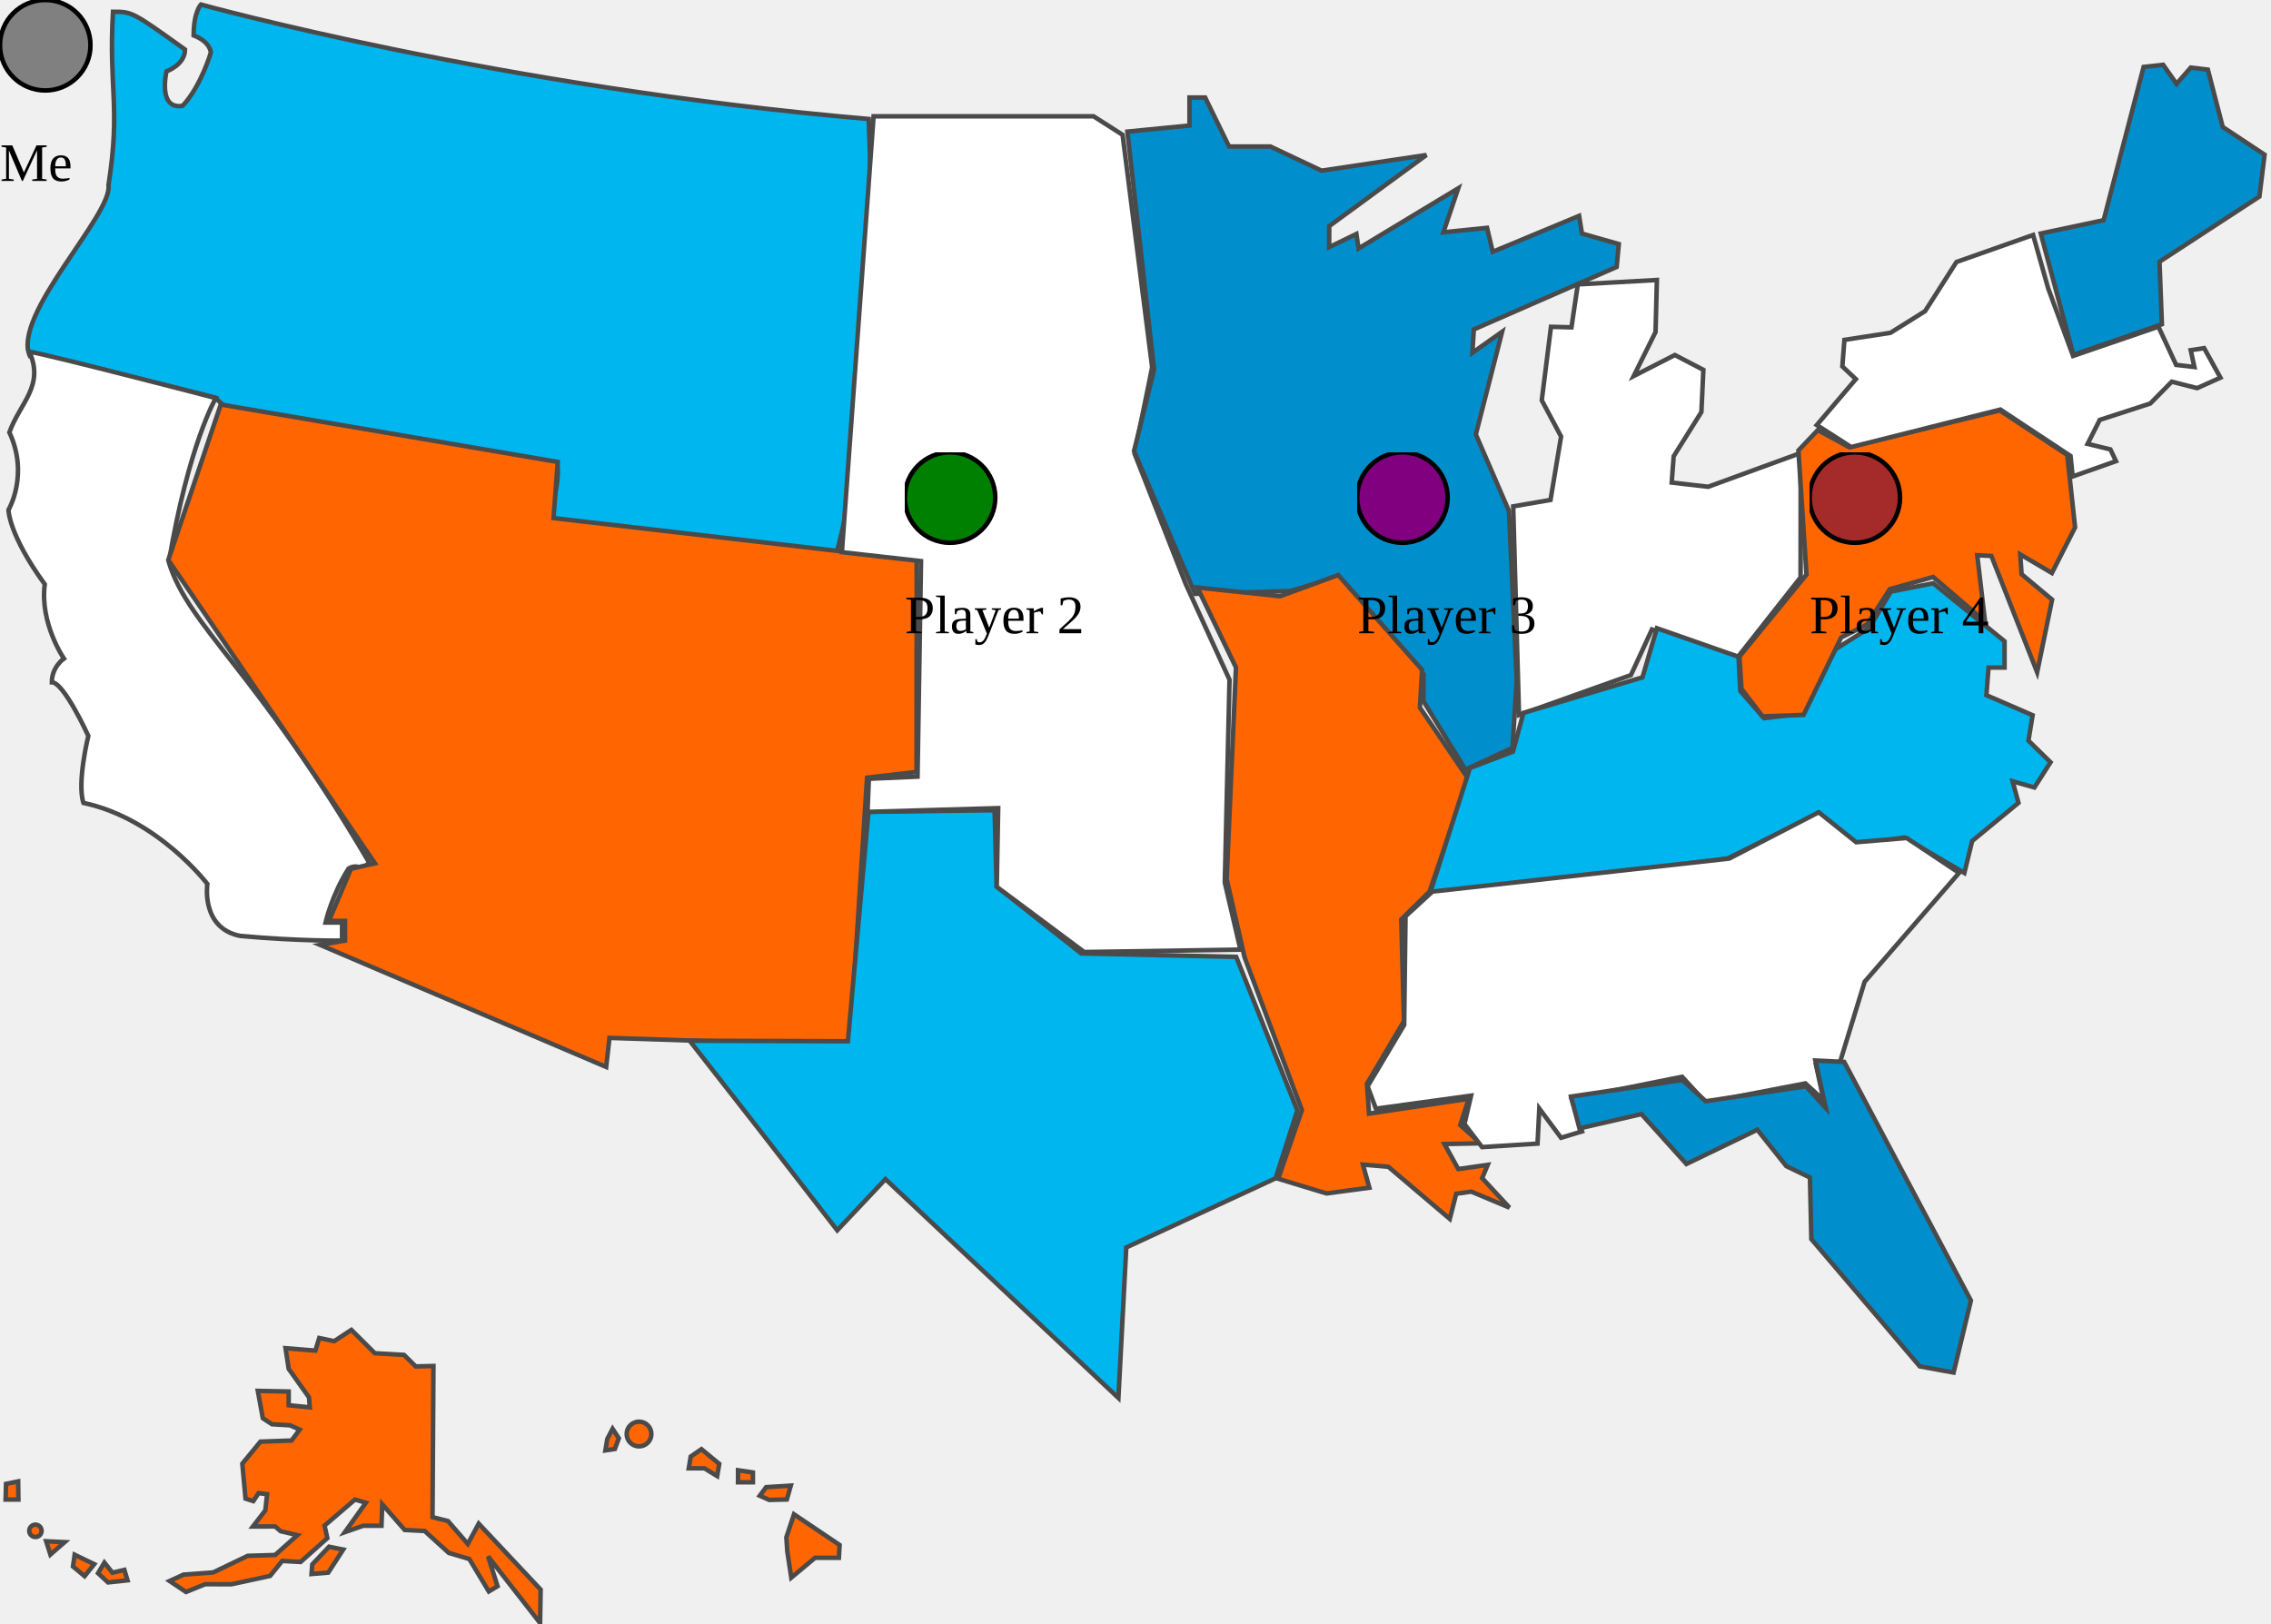
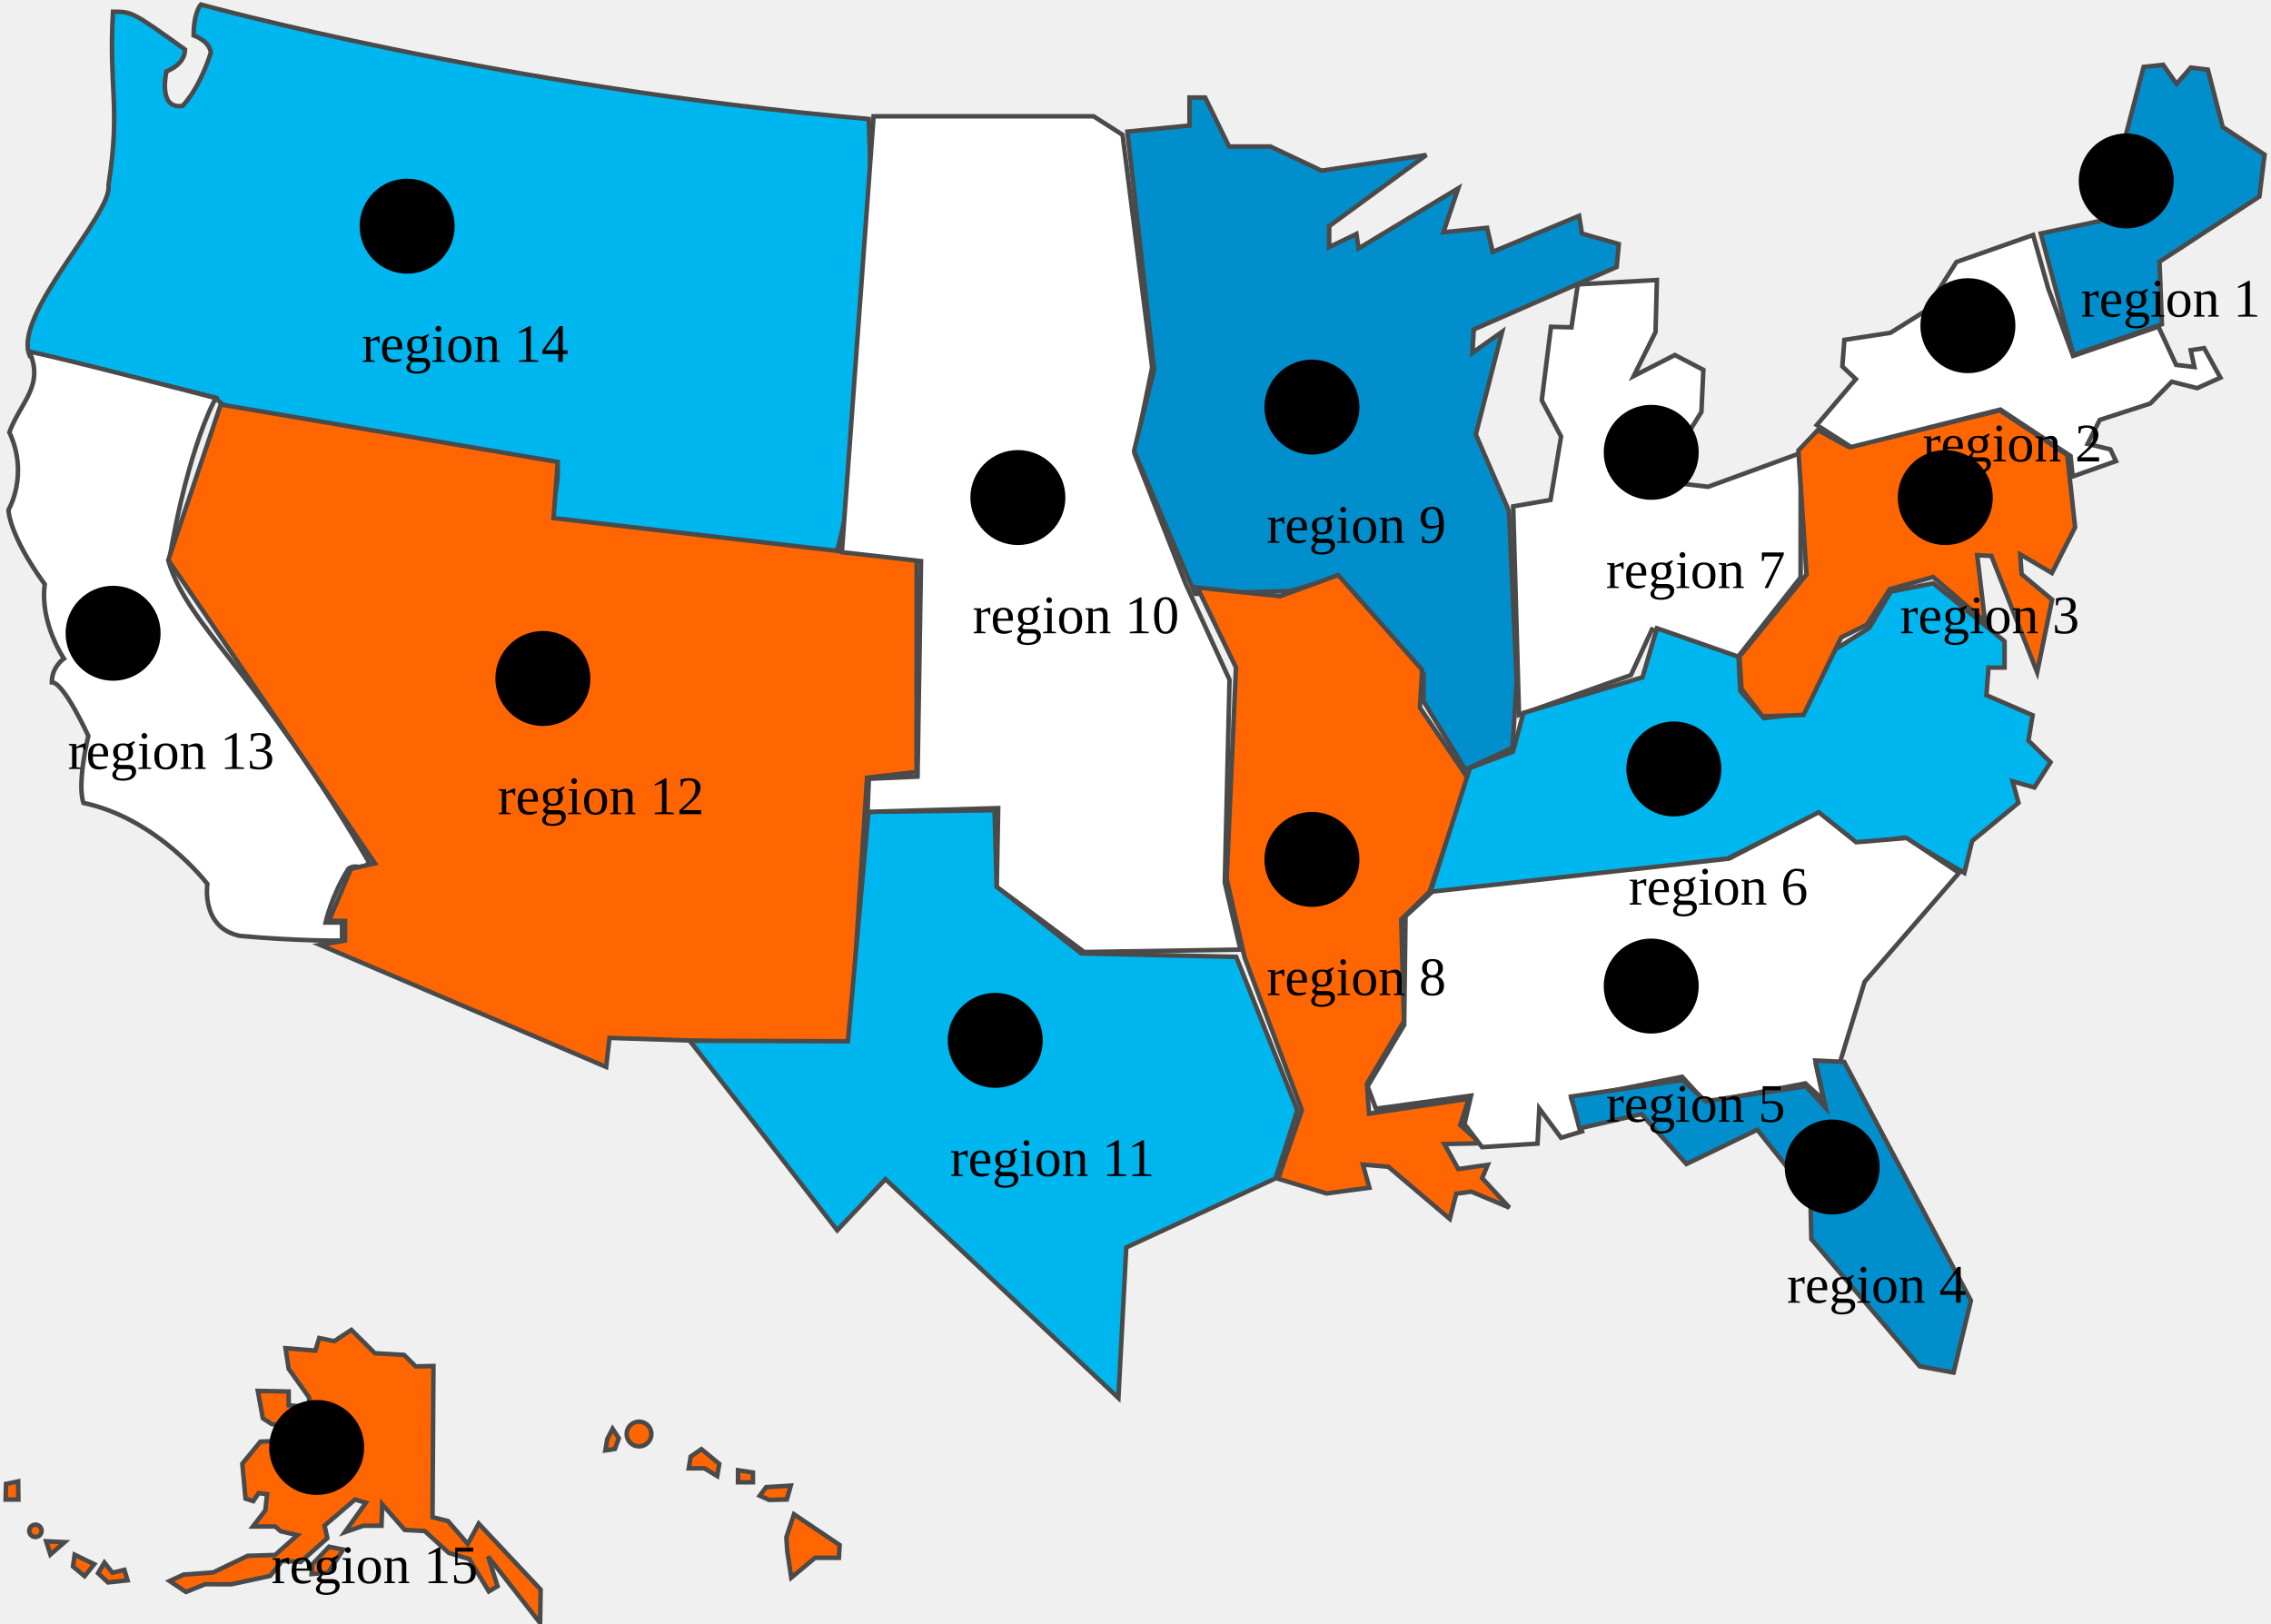
<svg xmlns="http://www.w3.org/2000/svg" width="502px" height="359px" viewBox="0 0 502 359" version="1.1">
  <defs />
  <style>
        #region1:hover, #region2:hover, #region3:hover, #region4:hover, #region5:hover, #region6:hover, #region7:hover, #region8:hover, #region9:hover, #region10:hover, #region11:hover, #region12:hover, #region13:hover, #region14:hover, #region15:hover {
            fill: #fffb95;
            cursor: pointer;
        }
    </style>
  <g id="Page-1" stroke="none" stroke-width="1" fill="none" fill-rule="evenodd">
    <g id="usa" transform="translate(1, 1)" stroke="#4A4A4A">
      <g id="region15" transform="translate(0, 292.3497)" fill="#FF6601">
        <path d="M94.814,8.643 L94.606,42.062 L98.027,42.922 L102.407,47.973 L104.82,43.494 L118.509,58.074 L118.383,65.46 L106.886,50.731 L108.983,57.325 L107.054,58.483 L102.743,51.316 L98.204,49.962 L92.875,45.117 L88.457,44.889 L83.494,39.206 L83.327,43.962 L79.303,43.962 L75.23,45.375 L79.876,38.87 L77.473,38.168 L70.742,43.93 L71.356,46.698 L65.445,51.967 L61.371,51.739 L58.711,55.051 L50.152,56.898 L44.359,56.879 L40.117,58.599 L36.499,56.177 L39.573,54.763 L46.12,54.279 L53.761,50.61 L59.811,50.424 L64.745,46.034 L61.045,45.174 L59.818,44.114 L54.904,44.124 L57.652,40.556 L58.038,36.979 L56.168,36.742 L54.992,38.513 L53.272,37.96 L52.56,30.239 L56.564,25.365 L63.445,25.118 L65.246,22.696 L63.12,21.757 L59.126,21.519 L57.099,20.194 L55.991,14.144 L62.813,14.283 L62.813,17.319 L67.482,17.784 L67.313,15.589 L62.816,9.273 L62.114,4.706 L68.708,5.24 L69.569,2.461 L72.87,3.153 L76.669,0.661 L81.859,5.823 L88.304,6.187 L90.895,8.738 L94.814,8.643 Z" id="Path-15" />
        <path d="M68.027,52.502 L67.869,54.628 L71.557,54.321 L74.858,49.229 L71.734,48.597 L68.027,52.502 Z" id="Path-16" />
        <path d="M22.075,52.105 L20.68,54.448 L22.875,56.485 L27.185,56.02 L26.493,53.714 L23.853,54.337 L22.075,52.105 Z" id="Path-17" />
        <path d="M15.5,50.369 L15.133,52.968 L17.704,55.103 L19.819,52.453 L15.5,50.369 Z" id="Path-18" />
        <path d="M9.209,47.393 L10.139,50.321 L13.292,47.582 L9.209,47.393 Z" id="Path-19" />
        <path d="M0.332,34.703 L0.243,38.172 L3.07,38.172 L3.011,34.149 L0.332,34.703 Z" id="Path-20" />
        <circle id="Oval-1" cx="6.831" cy="45.082" r="1.366" />
        <circle id="Oval-2" cx="140.255" cy="23.679" r="2.732" />
        <path d="M151.68,28.662 L154.052,27.031 L157.987,30.281 L157.532,32.983 L154.713,31.262 L151.253,31.262 L151.68,28.662 Z" id="Path-21" />
        <path d="M162.146,31.696 L162.136,34.355 L165.429,34.355 L165.429,32.179 L162.146,31.696 Z" id="Path-22" />
        <path d="M168.351,35.431 L166.948,37.319 L169.034,38.249 L172.931,38.151 L173.801,35.086 L168.351,35.431 Z" id="Path-23" />
        <path d="M174.509,41.431 L172.818,46.532 L173.026,49.616 L173.915,55.429 L179.174,51.039 L184.434,51.049 L184.593,48.212 L174.509,41.431 Z" id="Path-24" />
        <path d="M133.238,24.78 L132.823,27.3 L134.92,26.984 L135.789,24.621 L134.414,22.524 L133.238,24.78 Z" id="Path-25" />
      </g>
      <path d="M23.978,1.601 C22.986,18.645 25.705,22.392 22.986,39.9 C23.978,46.432 1.475,68.781 5.628,77.759 C16.007,78.981 46.726,86.944 46.726,86.944 C46.726,86.944 53.282,98.722 122.222,101.557 C122.969,108.521 118.612,113.954 122.969,113.954 C150.328,122.437 183.574,122.437 183.574,122.437 C183.574,122.437 193.747,90.758 191.026,25.307 C109.453,18.304 43.424,0 43.424,0 C43.424,0 41.804,1.601 41.804,6.825 C45.6,8.304 45.6,10.644 45.6,10.644 C45.6,10.644 43.424,18.087 39.368,22.392 C33.78,23.312 35.807,14.775 35.807,14.775 C35.807,14.775 39.9,13.337 39.9,9.949 C28.246,1.601 28.214,1.601 23.978,1.601 Z" id="region14" fill="#00B6EF" />
      <path d="M5.473,76.741 C8.896,84.275 3.426,88.061 1.071,94.579 C5.473,104.005 0.873,111.721 0.873,111.721 C0.873,111.721 0.873,117.127 8.896,128.168 C7.756,136.769 13.128,144.595 13.128,144.595 C13.128,144.595 10.458,146.402 10.458,149.834 C13.128,149.834 18.523,161.693 18.523,161.693 C18.523,161.693 15.972,172.074 17.446,176.502 C33.866,179.992 44.836,194.416 44.836,194.416 C44.836,194.416 43.335,204.219 52.143,205.919 C65.537,207.111 74.611,206.941 74.611,206.941 L74.611,202.956 L70.962,202.956 C70.962,202.956 72.29,196.953 76.047,191.013 C78.517,189.627 78.853,192.175 80.558,189.627 C55.711,147.247 40.716,137.581 36.316,123.303 C40.716,97.142 46.697,87.008 46.697,87.008 C46.697,87.008 10.458,77.574 5.473,76.741 Z" id="region13" fill="#FFFFFF" />
      <path d="M47.802,88.433 L122.287,101.123 L121.357,113.539 L201.634,122.826 L201.597,169.66 L190.661,170.925 L186.845,230.209 L133.725,228.452 L132.99,234.878 L69.754,207.892 L75.27,206.944 L75.27,202.591 L71.709,202.591 L76.572,191.086 L81.873,189.859 L36.202,122.807 L47.802,88.433 Z" id="region12" fill="#FF6601" />
      <path d="M151.449,229.08 L166.99,248.949 L184.07,270.993 L194.729,259.684 L246.22,308.055 L247.96,274.782 L280.967,259.501 L285.768,244.477 L272.263,210.548 L237.984,209.776 L219.305,194.987 L218.85,178.122 L190.972,178.478 L186.426,229.202 L151.449,229.08 Z" id="region11" fill="#00B6EF" />
      <path d="M192.105,24.713 L240.736,24.713 L247.143,28.804 L253.684,80.201 L249.788,99.279 L261.118,128.141 L270.782,149.281 L269.738,194.117 L273.199,208.938 L238.667,209.475 L219.33,195.06 L219.647,177.66 L190.764,178.489 L191.061,171.169 L201.819,170.696 L202.591,123.05 L185.095,121.078 L192.105,24.713 Z" id="region10" fill="#FFFFFF" />
      <path d="M248.211,28.094 L261.936,26.748 L261.936,20.556 L265.396,20.556 L270.677,31.391 L279.818,31.391 L291.128,36.729 L314.304,33.269 L292.828,48.988 L292.81,53.636 L298.825,50.728 L299.3,53.933 L321.344,40.626 L318.061,50.354 L327.712,49.367 L328.959,54.668 L348.056,46.722 L348.688,50.637 L356.835,52.953 L356.362,58.014 L324.784,71.828 L324.468,76.99 L331.04,72.347 L325.227,95.043 L332.545,111.963 L334.265,149.45 L333.335,164.315 L322.936,169.141 L313.644,153.996 L313.663,148.044 L294.346,126.653 L284.219,129.657 L263.161,130.288 L249.682,98.699 L254.109,80.71 L248.211,28.094 Z" id="region9" fill="#008FCC" />
      <path d="M263.686,128.892 L281.972,130.81 L294.806,126.122 L313.347,147.078 L312.872,155.441 L323.505,171.103 L314.985,196.133 L308.736,202.262 L309.35,224.737 L301.164,238.591 L301.619,245.195 L323.664,241.912 L321.785,247.725 L326.257,251.761 L318.288,251.919 L321.35,257.453 L327.858,256.523 L326.631,259.453 L332.659,265.979 L324.215,262.437 L320.894,262.912 L319.471,268.471 L305.89,256.946 L300.273,256.473 L301.696,261.576 L292.222,262.841 L281.544,259.597 L286.782,244.416 L274.105,210.612 L270.152,193.331 L272.208,146.572 L263.686,128.892 Z" id="region8" fill="#FF6601" />
      <path d="M333.49,110.946 L341.738,109.523 L344.072,95.506 L339.803,87.498 L341.84,71.248 L346.368,71.367 L347.772,61.874 L365.25,60.899 L364.953,72.406 L360.127,82.134 L369.222,77.485 L375.528,80.768 L375.092,90.08 L368.963,99.871 L368.527,105.684 L376.58,106.614 L397.036,99.143 L397.018,126.64 L382.841,144.631 L364.156,138.165 L359.507,148.249 L334.774,157.066 L333.49,110.946 Z" id="region7" fill="#FFFFFF" />
      <path d="M314.907,197.12 L323.92,168.794 L333.433,165.176 L335.749,156.611 L362.063,148.742 L365.263,137.887 L383.296,144.195 L383.689,151.766 L388.928,157.774 L396.739,156.826 L404.747,142.512 L412.198,137.825 L416.962,129.797 L426.336,127.939 L442.105,140.773 L442.105,146.586 L438.562,146.586 L438.089,152.696 L448.31,157.123 L447.379,162.736 L452.264,167.517 L448.703,173.095 L443.877,171.729 L445.179,176.493 L434.939,184.931 L433.218,191.991 L419.89,184.142 L408.897,185.862 L400.295,179.157 L380.843,188.804 L314.907,197.12 Z" id="region6" fill="#00B6EF" />
      <path d="M326.608,252.597 L338.867,251.825 L339.26,244.071 L344.061,250.535 L348.709,249.13 L346.376,241.951 L370.83,237.05 L376.049,242.742 L398.075,238.511 L402.111,242.211 L400.408,234.361 L405.709,233.886 L411.168,216.055 L432.048,191.974 L420.461,184.263 L409.308,185.193 L401.022,178.57 L381.236,188.811 L315.64,196.109 L309.688,201.569 L309.391,225.588 L301.306,239.169 L303.147,244.109 L324.18,241.223 L322.717,247.492 L326.608,252.597 Z" id="region5" fill="#FFFFFF" />
      <path d="M346.276,241.424 L348.135,248.465 L361.835,245.302 L371.78,256.333 L387.441,248.762 L393.868,256.813 L399.087,259.324 L399.396,272.943 L423.359,301.073 L430.835,302.439 L434.668,286.524 L406.652,233.763 L400.282,233.466 L402.598,243.947 L398.188,239.158 L376.044,242.461 L370.902,237.774 L346.276,241.424 Z" id="region4" fill="#008FCC" />
      <path d="M396.534,98.59 L400.823,94.081 L407.742,97.857 L441.052,89.735 L455.957,99.577 L457.697,115.594 L452.572,125.676 L445.57,121.565 L445.867,125.936 L452.611,131.571 L449.308,147.626 L439.188,121.907 L436.063,121.748 L437.783,136.384 L426.315,126.56 L416.725,129.25 L411.659,137.099 L405.985,139.926 L397.68,157.049 L388.604,157.365 L383.954,151.294 L383.499,144.152 L398.325,126.023 L396.534,98.59 Z" id="region3" fill="#FF6600" />
      <path d="M400.597,92.966 L408.194,97.831 L441.17,89.545 L456.686,99.805 L457.161,104.334 L466.731,100.949 L465.504,98.355 L460.463,97.13 L463.145,91.829 L474.316,88.211 L479.06,83.385 L484.677,84.808 L489.82,82.492 L486.22,75.966 L483.254,76.421 L484.064,80.139 L480.028,79.665 L476.112,71.221 L457.25,77.686 L451.754,62.776 L448.413,50.948 L431.473,56.92 L424.534,67.794 L416.885,72.575 L406.702,74.137 L406.246,80.007 L409.233,82.816 L400.597,92.966 Z" id="region2" fill="#FFFFFF" />
      <path d="M450.108,50.618 L457.307,77.445 L476.884,70.682 L476.353,56.863 L498.435,42.453 L499.58,33.198 L490.327,27.068 L487.043,14.392 L483.267,13.937 L480.124,17.537 L477.157,13.323 L472.843,13.798 L464.001,47.684 L450.108,50.618 Z" id="region1" fill="#008FCC" ng-click="mapClicked('region1')" />
    </g>
  </g>
-   <svg x="{{currentPlayer.x}}" y="{{currentPlayer.y}}" id="player1">
-     <circle cx="10" cy="10" r="10" stroke="black" stroke-width="1" fill="gray" />
-     <text x="0" y="40" fill="black">Me</text>
-   </svg>
-   <svg x="200" y="100" id="player2">
-     <circle cx="10" cy="10" r="10" stroke="black" stroke-width="1" fill="green" />
-     <text x="0" y="40" fill="black">Player 2</text>
-   </svg>
-   <svg x="300" y="100" id="player3">
-     <circle cx="10" cy="10" r="10" stroke="black" stroke-width="1" fill="purple" />
-     <text x="0" y="40" fill="black">Player 3</text>
-   </svg>
-   <svg x="400" y="100" id="player4">
-     <circle cx="10" cy="10" r="10" stroke="black" stroke-width="1" fill="brown" />
-     <text x="0" y="40" fill="black">Player 4</text>
-   </svg>
+   <g transform="translate(80, 40)">
+     <circle cx="10" cy="10" r="10" stroke="black" stroke-width="1" fill="{{player.color}}" />
+     <text x="0" y="40" fill="black">region 14</text>
+   </g>
+   <g transform="translate(215, 100)">
+     <circle cx="10" cy="10" r="10" stroke="black" stroke-width="1" fill="{{player.color}}" />
+     <text x="0" y="40" fill="black">region 10</text>
+   </g>
+   <g transform="translate(280, 80)">
+     <circle cx="10" cy="10" r="10" stroke="black" stroke-width="1" fill="{{player.color}}" />
+     <text x="0" y="40" fill="black">region 9</text>
+   </g>
+   <g transform="translate(355, 90)">
+     <circle cx="10" cy="10" r="10" stroke="black" stroke-width="1" fill="{{player.color}}" />
+     <text x="0" y="40" fill="black">region 7</text>
+   </g>
+   <g transform="translate(420, 100)">
+     <circle cx="10" cy="10" r="10" stroke="black" stroke-width="1" fill="{{player.color}}" />
+     <text x="0" y="40" fill="black">region 3</text>
+   </g>
+   <g transform="translate(425, 62)">
+     <circle cx="10" cy="10" r="10" stroke="black" stroke-width="1" fill="{{player.color}}" />
+     <text x="0" y="40" fill="black">region 2</text>
+   </g>
+   <g transform="translate(460, 30)">
+     <circle cx="10" cy="10" r="10" stroke="black" stroke-width="1" fill="{{player.color}}" />
+     <text x="0" y="40" fill="black">region 1</text>
+   </g>
+   <g transform="translate(15, 130)">
+     <circle cx="10" cy="10" r="10" stroke="black" stroke-width="1" fill="{{player.color}}" />
+     <text x="0" y="40" fill="black">region 13</text>
+   </g>
+   <g transform="translate(110, 140)">
+     <circle cx="10" cy="10" r="10" stroke="black" stroke-width="1" fill="{{player.color}}" />
+     <text x="0" y="40" fill="black">region 12</text>
+   </g>
+   <g transform="translate(210, 220)">
+     <circle cx="10" cy="10" r="10" stroke="black" stroke-width="1" fill="{{player.color}}" />
+     <text x="0" y="40" fill="black">region 11</text>
+   </g>
+   <g transform="translate(280, 180)">
+     <circle cx="10" cy="10" r="10" stroke="black" stroke-width="1" fill="{{player.color}}" />
+     <text x="0" y="40" fill="black">region 8</text>
+   </g>
+   <g transform="translate(360, 160)">
+     <circle cx="10" cy="10" r="10" stroke="black" stroke-width="1" fill="{{player.color}}" />
+     <text x="0" y="40" fill="black">region 6</text>
+   </g>
+   <g transform="translate(355, 208)">
+     <circle cx="10" cy="10" r="10" stroke="black" stroke-width="1" fill="{{player.color}}" />
+     <text x="0" y="40" fill="black">region 5</text>
+   </g>
+   <g transform="translate(395, 248)">
+     <circle cx="10" cy="10" r="10" stroke="black" stroke-width="1" fill="{{player.color}}" />
+     <text x="0" y="40" fill="black">region 4</text>
+   </g>
+   <g transform="translate(60, 310)">
+     <circle cx="10" cy="10" r="10" stroke="black" stroke-width="1" fill="{{player.color}}" />
+     <text x="0" y="40" fill="black">region 15</text>
+   </g>
</svg>
